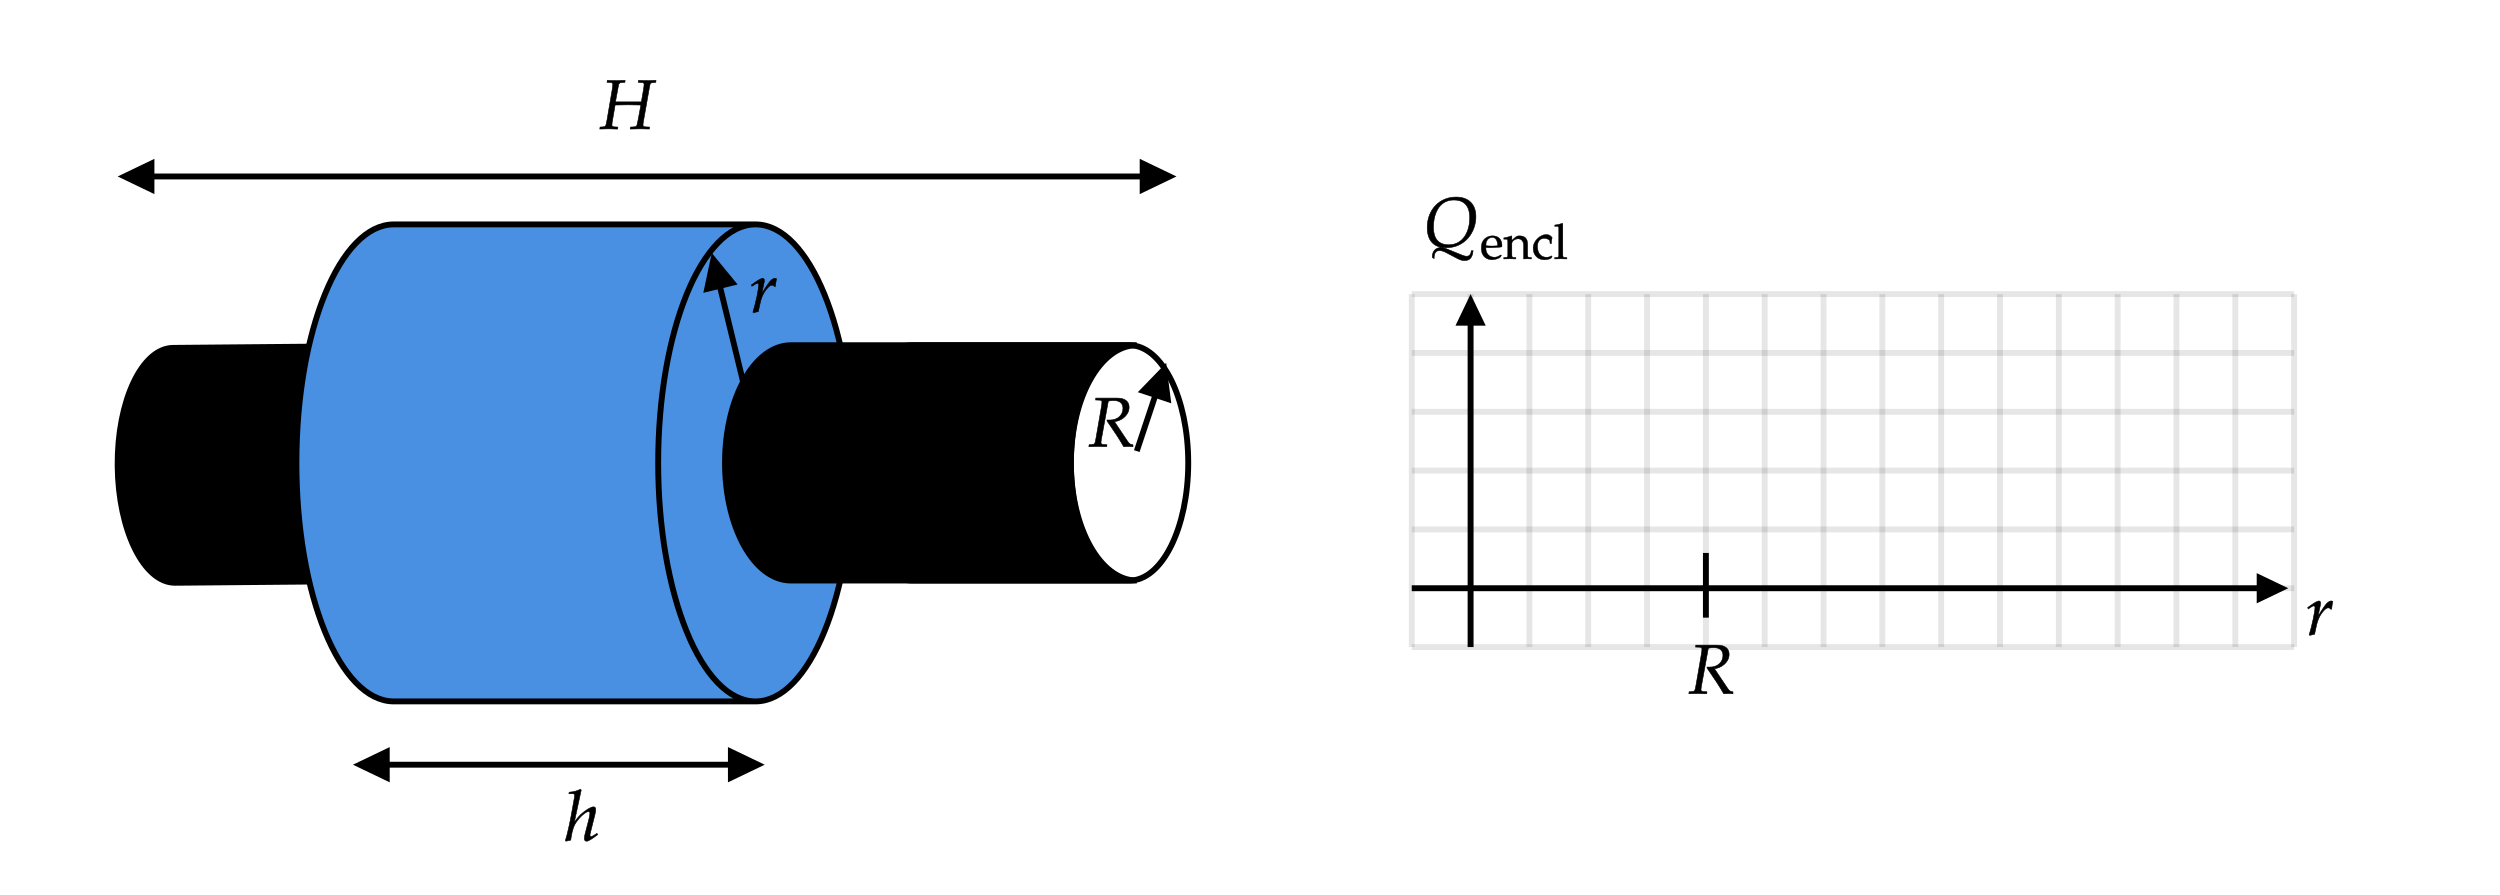
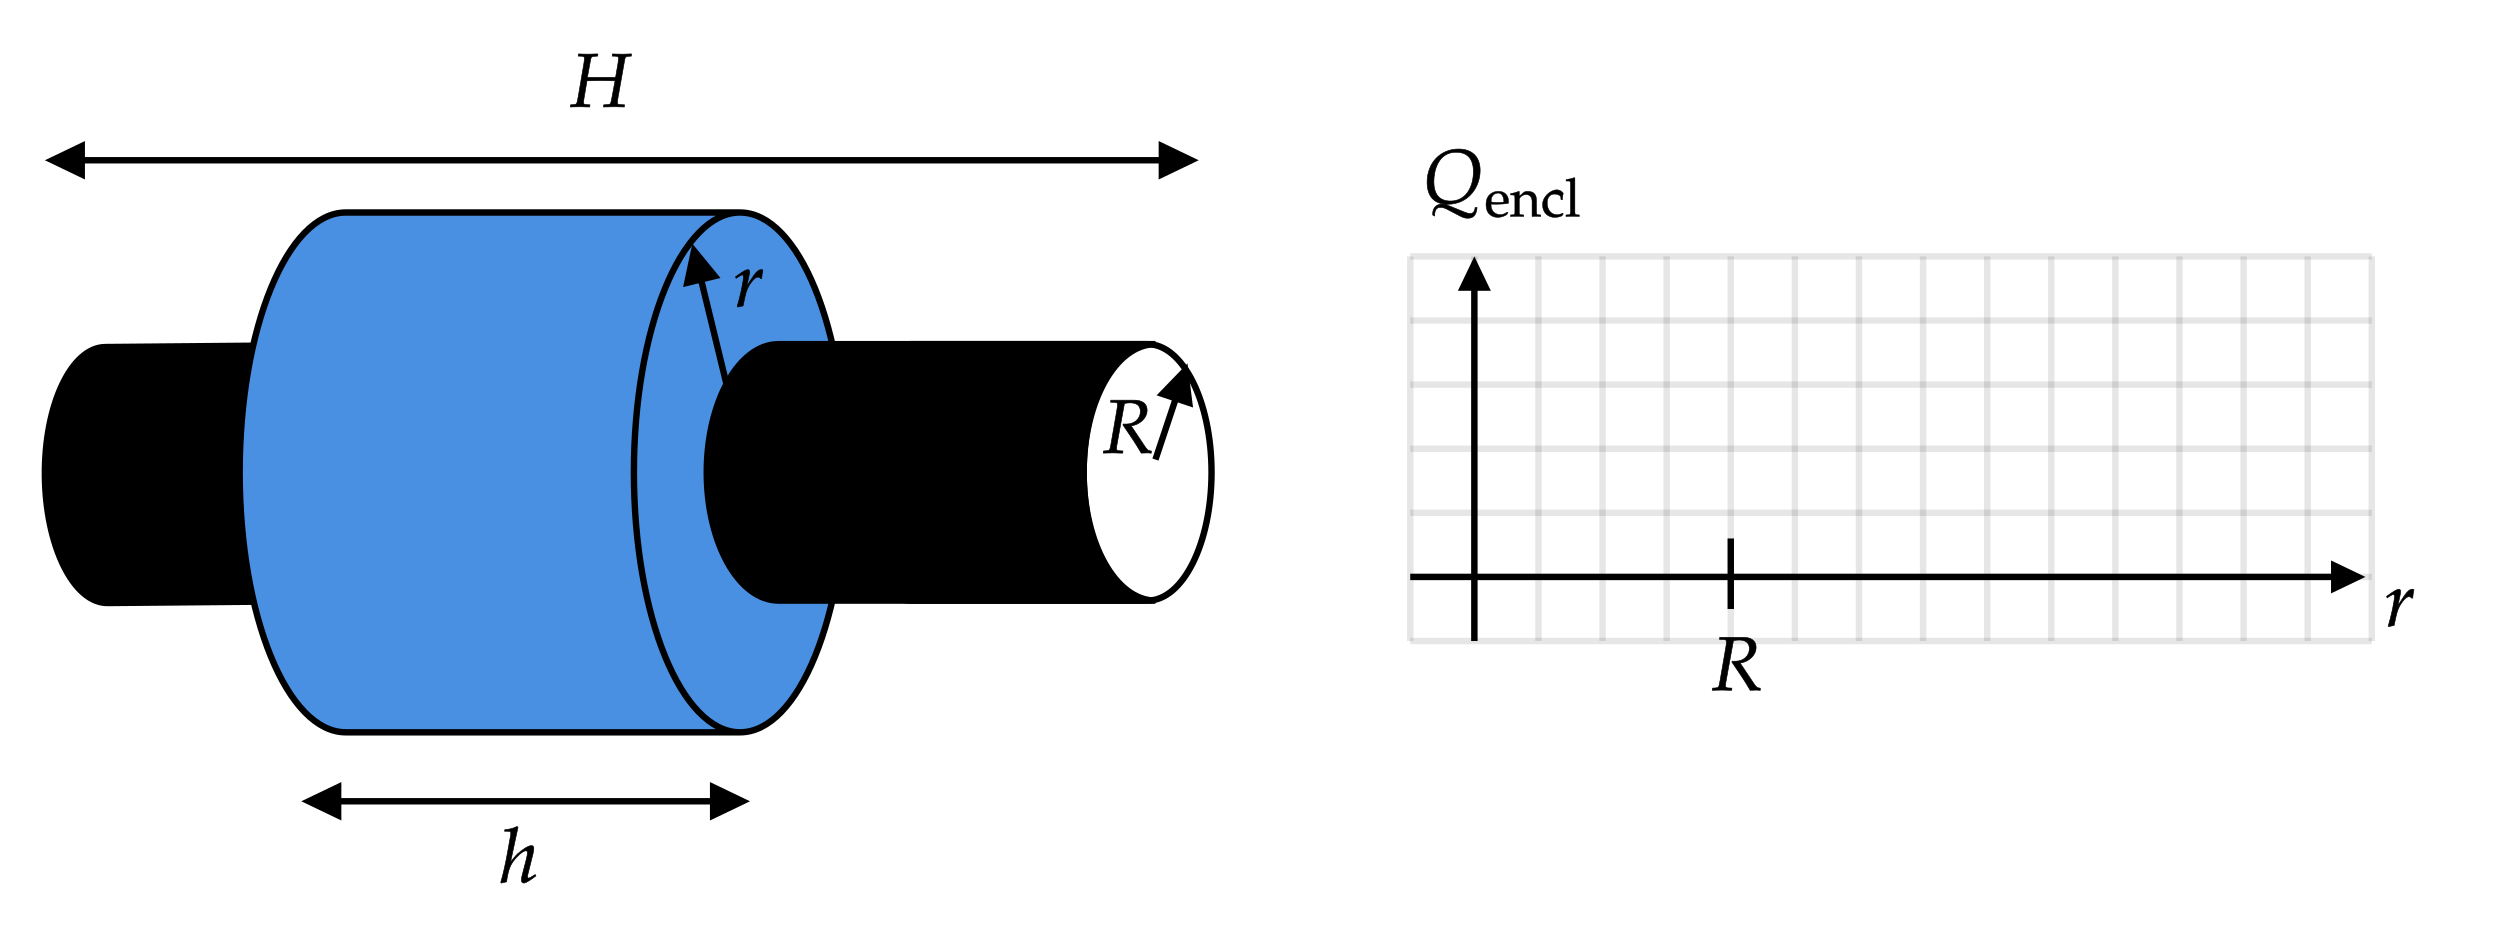
- <svg xmlns="http://www.w3.org/2000/svg" x="0" y="0" width="425" height="151.991" style="         width:425px;         height:151.991px;         background: transparent;         fill: none; ">
+ <svg xmlns="http://www.w3.org/2000/svg" x="0" y="0" width="390" height="144.984" style="         width:390px;         height:144.984px;         background: transparent;         fill: none; ">
  <svg class="role-diagram-draw-area">
    <g class="shapes-region" style="stroke: black; fill: none;">
      <g class="composite-shape">
-         <path class="real" d=" M29.42,59.14 L79.82,58.69 C74.52,58.74 70.3,67.72 70.4,78.74 C70.5,89.77 74.87,98.67 80.17,98.62 L29.78,99.07 C24.48,99.11 20.1,90.22 20,79.19 C19.9,68.17 24.12,59.19 29.42,59.14 Z" style="stroke-width: 1; stroke: rgb(0, 0, 0); fill: rgb(0, 0, 0); fill-opacity: 1;" />
+         <path class="real" d=" M16.42,54.14 L66.82,53.69 C61.52,53.74 57.3,62.72 57.4,73.74 C57.5,84.77 61.87,93.67 67.17,93.62 L16.78,94.07 C11.48,94.11 7.1,85.22 7,74.19 C6.9,63.17 11.12,54.19 16.42,54.14 Z" style="stroke-width: 1; stroke: rgb(0, 0, 0); fill: rgb(0, 0, 0); fill-opacity: 1;" />
      </g>
      <g class="composite-shape">
-         <path class="real" d=" M128.44,119.24 L66.95,119.24 C57.8,119.24 50.39,101.09 50.39,78.69 C50.39,56.3 57.8,38.15 66.95,38.15 L128.44,38.15 M145,78.69 C145,101.09 137.58,119.24 128.44,119.24 C119.3,119.24 111.89,101.09 111.89,78.69 C111.89,56.3 119.3,38.15 128.44,38.15 C137.58,38.15 145,56.3 145,78.69" style="stroke-width: 1; stroke: rgb(0, 0, 0); fill: rgb(74, 144, 226); fill-opacity: 1;" />
+         <path class="real" d=" M115.44,114.24 L53.95,114.24 C44.8,114.24 37.39,96.09 37.39,73.69 C37.39,51.3 44.8,33.15 53.95,33.15 L115.44,33.15 M132,73.69 C132,96.09 124.58,114.24 115.44,114.24 C106.3,114.24 98.89,96.09 98.89,73.69 C98.89,51.3 106.3,33.15 115.44,33.15 C124.58,33.15 132,51.3 132,73.69" style="stroke-width: 1; stroke: rgb(0, 0, 0); fill: rgb(74, 144, 226); fill-opacity: 1;" />
      </g>
      <g class="composite-shape">
-         <path class="real" d=" M192.02,98.69 L154.97,98.69 C149.46,98.69 145,89.74 145,78.69 C145,67.65 149.46,58.69 154.97,58.69 L192.02,58.69 M202,78.69 C202,89.74 197.53,98.69 192.02,98.69 C186.51,98.69 182.05,89.74 182.05,78.69 C182.05,67.65 186.51,58.69 192.02,58.69 C197.53,58.69 202,67.65 202,78.69" style="stroke-width: 1; stroke: rgb(0, 0, 0); fill: none; fill-opacity: 1;" />
+         <path class="real" d=" M179.02,93.69 L141.97,93.69 C136.46,93.69 132,84.74 132,73.69 C132,62.65 136.46,53.69 141.97,53.69 L179.02,53.69 M189,73.69 C189,84.74 184.53,93.69 179.02,93.69 C173.51,93.69 169.05,84.74 169.05,73.69 C169.05,62.65 173.51,53.69 179.02,53.69 C184.53,53.69 189,62.65 189,73.69" style="stroke-width: 1; stroke: rgb(0, 0, 0); fill: none; fill-opacity: 1;" />
      </g>
      <g class="composite-shape">
-         <path class="real" d=" M134.45,58.69 L193.25,58.69 C187.06,58.69 182.05,67.65 182.05,78.69 C182.05,89.74 187.06,98.69 193.25,98.69 L134.45,98.69 C128.26,98.69 123.25,89.74 123.25,78.69 C123.25,67.65 128.26,58.69 134.45,58.69 Z" style="stroke-width: 1; stroke: rgb(0, 0, 0); fill: rgb(0, 0, 0); fill-opacity: 1;" />
+         <path class="real" d=" M121.45,53.69 L180.25,53.69 C174.06,53.69 169.05,62.65 169.05,73.69 C169.05,84.74 174.06,93.69 180.25,93.69 L121.45,93.69 C115.26,93.69 110.25,84.74 110.25,73.69 C110.25,62.65 115.26,53.69 121.45,53.69 Z" style="stroke-width: 1; stroke: rgb(0, 0, 0); fill: rgb(0, 0, 0); fill-opacity: 1;" />
      </g>
      <g class="arrow-line">
-         <path class="connection real" stroke-dasharray="" d="  M63,130 L127,130" style="stroke: rgb(0, 0, 0); stroke-width: 1; fill: none; fill-opacity: 1;" />
-         <g stroke="none" fill="#000" transform="matrix(-1,1.2246467991473532e-16,-1.2246467991473532e-16,-1,130,130)" style="stroke: none; fill: rgb(0, 0, 0); stroke-width: 1;">
+         <path class="connection real" stroke-dasharray="" d="  M50,125 L114,125" style="stroke: rgb(0, 0, 0); stroke-width: 1; fill: none; fill-opacity: 1;" />
+         <g stroke="none" fill="#000" transform="matrix(-1,1.2246467991473532e-16,-1.2246467991473532e-16,-1,117,125)" style="stroke: none; fill: rgb(0, 0, 0); stroke-width: 1;">
          <path d=" M6.25,-3 L0,0 L6.25,3 Z" />
        </g>
-         <g stroke="none" fill="#000" transform="matrix(1,0,0,1,60,130)" style="stroke: none; fill: rgb(0, 0, 0); stroke-width: 1;">
+         <g stroke="none" fill="#000" transform="matrix(1,0,0,1,47,125)" style="stroke: none; fill: rgb(0, 0, 0); stroke-width: 1;">
          <path d=" M6.25,-3 L0,0 L6.25,3 Z" />
        </g>
      </g>
      <g class="arrow-line">
-         <path class="connection real" stroke-dasharray="" d="  M23,30 L197,30" style="stroke: rgb(0, 0, 0); stroke-width: 1; fill: none; fill-opacity: 1;" />
-         <g stroke="none" fill="#000" transform="matrix(-1,1.2246467991473532e-16,-1.2246467991473532e-16,-1,200,30)" style="stroke: none; fill: rgb(0, 0, 0); stroke-width: 1;">
+         <path class="connection real" stroke-dasharray="" d="  M10,25 L184,25" style="stroke: rgb(0, 0, 0); stroke-width: 1; fill: none; fill-opacity: 1;" />
+         <g stroke="none" fill="#000" transform="matrix(-1,1.2246467991473532e-16,-1.2246467991473532e-16,-1,187,25)" style="stroke: none; fill: rgb(0, 0, 0); stroke-width: 1;">
          <path d=" M6.25,-3 L0,0 L6.25,3 Z" />
        </g>
-         <g stroke="none" fill="#000" transform="matrix(1,0,0,1,20,30)" style="stroke: none; fill: rgb(0, 0, 0); stroke-width: 1;">
+         <g stroke="none" fill="#000" transform="matrix(1,0,0,1,7,25)" style="stroke: none; fill: rgb(0, 0, 0); stroke-width: 1;">
          <path d=" M6.25,-3 L0,0 L6.25,3 Z" />
        </g>
      </g>
      <g class="arrow-line">
-         <path class="connection real" stroke-dasharray="" d="  M193.25,76.69 L197.3,64.54" style="stroke: rgb(0, 0, 0); stroke-width: 1; fill: none; fill-opacity: 1;" />
-         <g stroke="none" fill="#000" transform="matrix(-0.3161458,0.9487106,-0.9487106,-0.3161458,198.2472,61.69261)" style="stroke: none; fill: rgb(0, 0, 0); stroke-width: 1;">
+         <path class="connection real" stroke-dasharray="" d="  M180.25,71.69 L184.3,59.54" style="stroke: rgb(0, 0, 0); stroke-width: 1; fill: none; fill-opacity: 1;" />
+         <g stroke="none" fill="#000" transform="matrix(-0.3161458,0.9487106,-0.9487106,-0.3161458,185.2472,56.69261)" style="stroke: none; fill: rgb(0, 0, 0); stroke-width: 1;">
          <path d=" M6.25,-3 L0,0 L6.25,3 Z" />
        </g>
      </g>
      <g class="arrow-line">
-         <path class="connection real" stroke-dasharray="" d="  M121.71,45.92 L129.29,77.08" style="stroke: rgb(0, 0, 0); stroke-width: 1; fill: none; fill-opacity: 1;" />
-         <g stroke="none" fill="#000" transform="matrix(-0.2363294,-0.971673,0.971673,-0.2363294,130,80)" style="stroke: none; fill: rgb(0, 0, 0); stroke-width: 1;">
+         <path class="connection real" stroke-dasharray="" d="  M108.71,40.92 L116.29,72.08" style="stroke: rgb(0, 0, 0); stroke-width: 1; fill: none; fill-opacity: 1;" />
+         <g stroke="none" fill="#000" transform="matrix(-0.2363294,-0.971673,0.971673,-0.2363294,117,75)" style="stroke: none; fill: rgb(0, 0, 0); stroke-width: 1;">
          <path d=" M6.25,-3 L0,0 L6.25,3 Z" />
        </g>
-         <g stroke="none" fill="#000" transform="matrix(0.2363294,0.971673,-0.971673,0.2363294,121,43)" style="stroke: none; fill: rgb(0, 0, 0); stroke-width: 1;">
+         <g stroke="none" fill="#000" transform="matrix(0.2363294,0.971673,-0.971673,0.2363294,108,38)" style="stroke: none; fill: rgb(0, 0, 0); stroke-width: 1;">
          <path d=" M6.25,-3 L0,0 L6.25,3 Z" />
        </g>
      </g>
      <g class="grouped-shape">
        <g class="composite-shape">
-           <path class="real" d=" M240,50 L390,50 L390,110 L240,110 Z" style="stroke-width: 1; stroke: none; stroke-opacity: 0.1; fill: none; fill-opacity: 1;" />
-           <path class="real" d=" M240,50 L240,110 M250,50 L250,110 M260,50 L260,110 M270,50 L270,110 M280,50 L280,110 M290,50 L290,110 M300,50 L300,110 M310,50 L310,110 M320,50 L320,110 M330,50 L330,110 M340,50 L340,110 M350,50 L350,110 M360,50 L360,110 M370,50 L370,110 M380,50 L380,110" style="stroke-width: 1; stroke: rgb(0, 0, 0); stroke-opacity: 0.1; fill: none; fill-opacity: 1;" />
-           <path class="real" d=" M240,50 L390,50 M240,60 L390,60 M240,70 L390,70 M240,80 L390,80 M240,90 L390,90 M240,100 L390,100" style="stroke-width: 1; stroke: rgb(0, 0, 0); stroke-opacity: 0.1; fill: none; fill-opacity: 1;" />
+           <path class="real" d=" M220,40 L370,40 L370,100 L220,100 Z" style="stroke-width: 1; stroke: none; stroke-opacity: 0.1; fill: none; fill-opacity: 1;" />
+           <path class="real" d=" M220,40 L220,100 M230,40 L230,100 M240,40 L240,100 M250,40 L250,100 M260,40 L260,100 M270,40 L270,100 M280,40 L280,100 M290,40 L290,100 M300,40 L300,100 M310,40 L310,100 M320,40 L320,100 M330,40 L330,100 M340,40 L340,100 M350,40 L350,100 M360,40 L360,100" style="stroke-width: 1; stroke: rgb(0, 0, 0); stroke-opacity: 0.1; fill: none; fill-opacity: 1;" />
+           <path class="real" d=" M220,40 L370,40 M220,50 L370,50 M220,60 L370,60 M220,70 L370,70 M220,80 L370,80 M220,90 L370,90" style="stroke-width: 1; stroke: rgb(0, 0, 0); stroke-opacity: 0.1; fill: none; fill-opacity: 1;" />
          <path class="real" d=" " style="stroke-width: 1; stroke: rgb(0, 0, 0); stroke-opacity: 0.1; fill: none; fill-opacity: 1;" />
        </g>
        <g class="arrow-line">
-           <path class="connection real" stroke-dasharray="" d="  M240,110 L390,110" style="stroke: rgb(0, 0, 0); stroke-opacity: 0.1; stroke-width: 1; fill: none; fill-opacity: 1;" />
+           <path class="connection real" stroke-dasharray="" d="  M220,100 L370,100" style="stroke: rgb(0, 0, 0); stroke-opacity: 0.1; stroke-width: 1; fill: none; fill-opacity: 1;" />
        </g>
        <g class="arrow-line">
-           <path class="connection real" stroke-dasharray="" d="  M390,110 L390,50" style="stroke: rgb(0, 0, 0); stroke-opacity: 0.1; stroke-width: 1; fill: none; fill-opacity: 1;" />
+           <path class="connection real" stroke-dasharray="" d="  M370,100 L370,40" style="stroke: rgb(0, 0, 0); stroke-opacity: 0.1; stroke-width: 1; fill: none; fill-opacity: 1;" />
        </g>
      </g>
      <g class="arrow-line">
-         <path class="connection real" stroke-dasharray="" d="  M250,53 L250,110" style="stroke: rgb(0, 0, 0); stroke-width: 1; fill: none; fill-opacity: 1;" />
-         <g stroke="none" fill="#000" transform="matrix(6.123233995736766e-17,1,-1,6.123233995736766e-17,250,50)" style="stroke: none; fill: rgb(0, 0, 0); stroke-width: 1;">
+         <path class="connection real" stroke-dasharray="" d="  M230,43 L230,100" style="stroke: rgb(0, 0, 0); stroke-width: 1; fill: none; fill-opacity: 1;" />
+         <g stroke="none" fill="#000" transform="matrix(6.123233995736766e-17,1,-1,6.123233995736766e-17,230,40)" style="stroke: none; fill: rgb(0, 0, 0); stroke-width: 1;">
          <path d=" M5.36,-2.57 L0,0 L5.36,2.57 Z" />
        </g>
      </g>
      <g class="arrow-line">
-         <path class="connection real" stroke-dasharray="" d="  M240,100 L386,100" style="stroke: rgb(0, 0, 0); stroke-opacity: 1; stroke-width: 1; fill: none; fill-opacity: 1;" />
-         <g stroke="none" fill="rgb(0,0,0)" fill-opacity="1" transform="matrix(-1,1.2246467991473532e-16,-1.2246467991473532e-16,-1,389,100)" style="stroke: none; fill: rgb(0, 0, 0); stroke-width: 1;">
+         <path class="connection real" stroke-dasharray="" d="  M220,90 L366,90" style="stroke: rgb(0, 0, 0); stroke-opacity: 1; stroke-width: 1; fill: none; fill-opacity: 1;" />
+         <g stroke="none" fill="rgb(0,0,0)" fill-opacity="1" transform="matrix(-1,1.2246467991473532e-16,-1.2246467991473532e-16,-1,369,90)" style="stroke: none; fill: rgb(0, 0, 0); stroke-width: 1;">
          <path d=" M5.36,-2.57 L0,0 L5.36,2.57 Z" />
        </g>
      </g>
      <g class="arrow-line">
-         <path class="connection real" stroke-dasharray="" d="  M290,94 L290,105" style="stroke: rgb(0, 0, 0); stroke-width: 1; fill: none; fill-opacity: 1;" />
+         <path class="connection real" stroke-dasharray="" d="  M270,84 L270,95" style="stroke: rgb(0, 0, 0); stroke-width: 1; fill: none; fill-opacity: 1;" />
      </g>
      <g />
    </g>
    <g />
    <g />
    <g />
  </svg>
-   <svg width="423" height="149.991" style="width:423px;height:149.991px;font-family:Asana-Math, Asana;background:transparent;">
+   <svg width="388" height="142.984" style="width:388px;height:142.984px;font-family:Asana-Math, Asana;background:transparent;">
    <g>
      <g>
        <g>
-           <g transform="matrix(1,0,0,1,96.00003,142.9)">
+           <g transform="matrix(1,0,0,1,78,137.65)">
            <path transform="matrix(0.0119,0,0,-0.0119,0,0)" d="M236 722L224 733C179 711 138 697 64 691L60 670L108 670C126 670 142 667 142 647C142 641 142 632 140 622L98 388C78 272 36 80 10 2L17 -9L86 7C94 64 108 164 148 236C193 317 296 414 338 414C349 414 360 407 360 393C360 375 355 342 345 303L294 107C288 85 281 55 281 31C281 6 291 -9 312 -9C344 -9 412 41 471 85L461 103L435 86C412 71 386 56 374 56C367 56 361 65 361 76C361 88 364 101 368 116L432 372C438 398 443 423 443 447C443 464 437 482 411 482C376 482 299 437 231 374C198 343 172 308 144 273L140 275Z" stroke="rgb(0,0,0)" stroke-opacity="1" stroke-width="8" fill="rgb(0,0,0)" fill-opacity="1" />
          </g>
        </g>
      </g>
    </g>
    <g>
      <g>
        <g>
-           <g transform="matrix(1,0,0,1,102,21.9)">
+           <g transform="matrix(1,0,0,1,89,16.65)">
            <path transform="matrix(0.0119,0,0,-0.0119,0,0)" d="M221 385L263 613C270 652 277 658 314 661L356 664L359 692L335 692L245 689C229 689 211 689 168 690L104 692L101 664L148 662C172 661 183 653 183 635C183 621 179 590 174 559L100 125C83 33 82 32 42 28L1 25L-3 -3L39 -2C87 -1 110 0 129 0L226 -3L252 -3L255 25L206 28C179 30 170 37 170 58C170 67 171 74 174 93L216 340L277 341C339 342 381 343 400 343C419 343 460 342 523 341L584 340L544 125C535 76 528 48 523 42C519 34 508 30 486 28L436 25L432 -3L488 -2C532 -1 562 0 573 0C589 0 620 -1 663 -2L705 -3L708 25L650 28C624 29 614 37 614 58C614 67 615 76 618 93L710 613C717 652 723 657 761 661L797 664L800 692L784 692L693 689C678 689 657 689 613 690L550 692L547 664L595 662C619 661 630 653 630 635C630 621 626 589 621 559L591 385Z" stroke="rgb(0,0,0)" stroke-opacity="1" stroke-width="8" fill="rgb(0,0,0)" fill-opacity="1" />
          </g>
        </g>
      </g>
    </g>
    <g>
      <g>
        <g>
-           <g transform="matrix(1,0,0,1,185,75.9)">
+           <g transform="matrix(1,0,0,1,172,70.65)">
            <path transform="matrix(0.0119,0,0,-0.0119,0,0)" d="M105 664L161 662C185 661 196 653 196 635C196 621 192 589 187 559L112 125C96 34 94 32 54 28L13 25L9 -3L51 -2C98 0 117 0 141 0L238 -3L264 -3L267 25L218 28C191 30 182 38 182 58C182 67 183 76 186 93L287 648C316 654 336 656 363 656C450 656 496 617 496 543C496 448 418 378 314 378L270 378L267 367C401 172 432 124 507 -3C507 -3 592 0 592 0C593 0 607 -1 626 -3L639 -3L639 24C599 29 588 37 559 79L375 354C430 364 459 376 495 402C553 444 584 499 584 560C584 646 520 693 409 691L108 691Z" stroke="rgb(0,0,0)" stroke-opacity="1" stroke-width="8" fill="rgb(0,0,0)" fill-opacity="1" />
          </g>
        </g>
      </g>
    </g>
    <g>
      <g>
        <g>
-           <g transform="matrix(1,0,0,1,127.4375,53.04732)">
+           <g transform="matrix(1,0,0,1,114.4375,47.79453)">
            <path transform="matrix(0.0119,0,0,-0.0119,0,0)" d="M368 365C371 403 376 435 384 476C373 481 369 482 364 482C333 482 302 458 266 407C227 351 188 291 172 256L204 408C208 425 210 438 210 450C210 470 202 482 187 482C166 482 128 461 54 408L26 388L33 368L65 389C93 407 104 412 113 412C123 412 130 403 130 390C130 332 87 126 47 -2L57 -9C72 -4 88 -1 111 4L124 6L150 126C168 209 191 262 235 319C269 363 296 384 318 384C333 384 343 379 354 365Z" stroke="rgb(0,0,0)" stroke-opacity="1" stroke-width="8" fill="rgb(0,0,0)" fill-opacity="1" />
          </g>
        </g>
      </g>
    </g>
    <g>
      <g>
        <g>
-           <g transform="matrix(1,0,0,1,242,41.9)">
+           <g transform="matrix(1,0,0,1,222,31.65)">
            <path transform="matrix(0.0119,0,0,-0.0119,0,0)" d="M151 -172C151 -95 175 -59 228 -59C257 -59 285 -67 324 -88L469 -164C529 -195 547 -201 587 -201C662 -201 698 -158 708 -61L683 -61C677 -115 655 -140 615 -140C598 -140 579 -135 553 -125L317 -29C292 -19 274 -15 251 -15C177 -15 126 -66 126 -142C126 -144 126 -151 127 -159ZM748 425C748 603 644 706 464 706C227 706 53 523 53 272C53 83 147 -18 323 -18C595 -18 748 207 748 425ZM660 409C660 221 571 24 360 24C216 24 141 110 141 277C141 425 199 664 433 664C549 664 660 610 660 409Z" stroke="rgb(0,0,0)" stroke-opacity="1" stroke-width="8" fill="rgb(0,0,0)" fill-opacity="1" />
          </g>
        </g>
        <g>
          <g>
            <g>
              <g>
-                 <g transform="matrix(1,0,0,1,251.6027,43.99965)">
+                 <g transform="matrix(1,0,0,1,231.6055,33.75187)">
                  <path transform="matrix(0.00833,0,0,-0.00833,0,0)" d="M250 -20C315 -20 405 18 417 36L437 70L424 80C360 42 337 33 294 33C229 33 175 62 147 111C128 144 121 172 119 230C140 227 170 226 204 226C290 226 399 234 446 244C447 258 448 267 448 279C448 394 374 469 262 469C225 469 180 464 140 440C58 392 26 323 26 219C26 25 161 -20 250 -20ZM359 267C335 264 284 261 233 261C190 261 147 264 121 270C121 317 125 339 138 365C159 409 202 436 250 436C283 436 309 423 327 396C349 363 356 334 359 267ZM888 -3C949 0 950 0 967 0C981 0 981 0 1050 -3L1050 27L1009 30C975 32 972 38 972 102L972 295C972 412 917 469 805 469C768 469 747 462 726 444L650 378L650 465L641 469C590 448 538 434 485 428L485 400L522 400C562 400 566 393 566 327L566 102C566 39 563 32 529 30L484 27L484 -3C552 -1 579 0 608 0C637 0 664 -1 732 -3L732 27L687 30C653 32 650 39 650 102L650 314C650 359 716 408 777 408C844 408 888 358 888 281ZM1458 311C1458 357 1463 398 1472 434C1440 478 1397 497 1352 497C1228 497 1084 361 1084 224C1084 219 1085 215 1085 210C1085 75 1180 -20 1314 -20C1366 -20 1441 -1 1451 14L1472 46L1462 61C1425 41 1393 32 1357 32C1246 32 1173 118 1173 250C1173 357 1223 417 1313 417C1357 417 1405 397 1423 372L1430 311ZM1525 661L1581 661C1599 661 1606 650 1606 620L1606 102C1606 39 1603 32 1569 30L1523 27L1523 -3C1623 0 1623 0 1648 0C1673 0 1673 0 1773 -3L1773 27L1727 30C1693 32 1690 39 1690 102L1690 718L1681 726C1637 709 1604 701 1525 689Z" stroke="rgb(0,0,0)" stroke-opacity="1" stroke-width="8" fill="rgb(0,0,0)" fill-opacity="1" />
                </g>
              </g>
            </g>
          </g>
        </g>
      </g>
    </g>
    <g>
      <g>
        <g>
-           <g transform="matrix(1,0,0,1,287,117.9)">
+           <g transform="matrix(1,0,0,1,267,107.65)">
            <path transform="matrix(0.0119,0,0,-0.0119,0,0)" d="M105 664L161 662C185 661 196 653 196 635C196 621 192 589 187 559L112 125C96 34 94 32 54 28L13 25L9 -3L51 -2C98 0 117 0 141 0L238 -3L264 -3L267 25L218 28C191 30 182 38 182 58C182 67 183 76 186 93L287 648C316 654 336 656 363 656C450 656 496 617 496 543C496 448 418 378 314 378L270 378L267 367C401 172 432 124 507 -3C507 -3 592 0 592 0C593 0 607 -1 626 -3L639 -3L639 24C599 29 588 37 559 79L375 354C430 364 459 376 495 402C553 444 584 499 584 560C584 646 520 693 409 691L108 691Z" stroke="rgb(0,0,0)" stroke-opacity="1" stroke-width="8" fill="rgb(0,0,0)" fill-opacity="1" />
          </g>
        </g>
      </g>
    </g>
    <g>
      <g>
        <g>
-           <g transform="matrix(1,0,0,1,392.0001,107.9)">
+           <g transform="matrix(1,0,0,1,372,97.65)">
            <path transform="matrix(0.0119,0,0,-0.0119,0,0)" d="M368 365C371 403 376 435 384 476C373 481 369 482 364 482C333 482 302 458 266 407C227 351 188 291 172 256L204 408C208 425 210 438 210 450C210 470 202 482 187 482C166 482 128 461 54 408L26 388L33 368L65 389C93 407 104 412 113 412C123 412 130 403 130 390C130 332 87 126 47 -2L57 -9C72 -4 88 -1 111 4L124 6L150 126C168 209 191 262 235 319C269 363 296 384 318 384C333 384 343 379 354 365Z" stroke="rgb(0,0,0)" stroke-opacity="1" stroke-width="8" fill="rgb(0,0,0)" fill-opacity="1" />
          </g>
        </g>
      </g>
    </g>
  </svg>
</svg>
